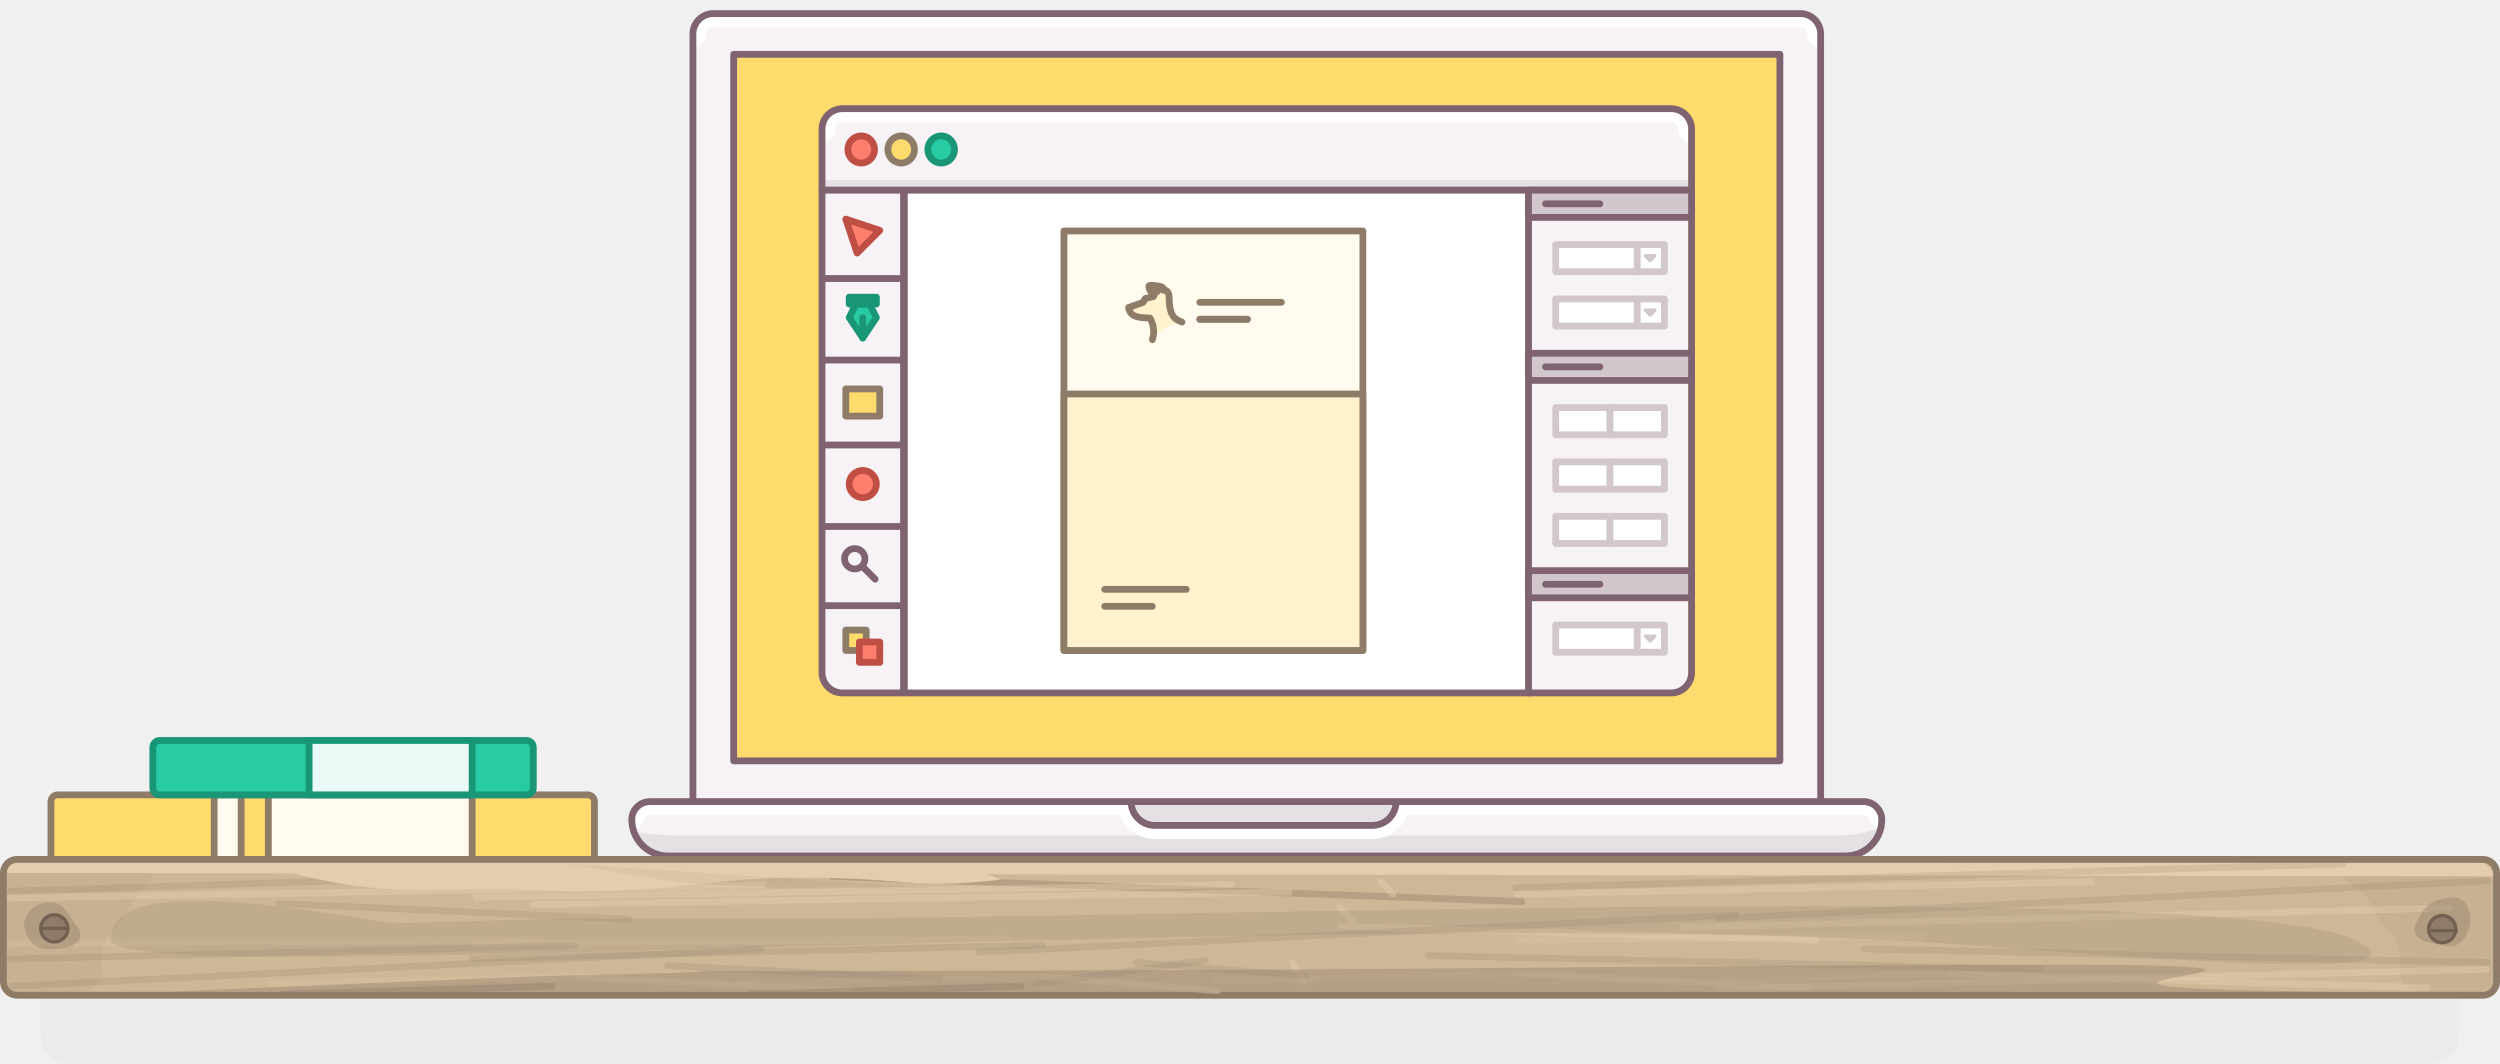
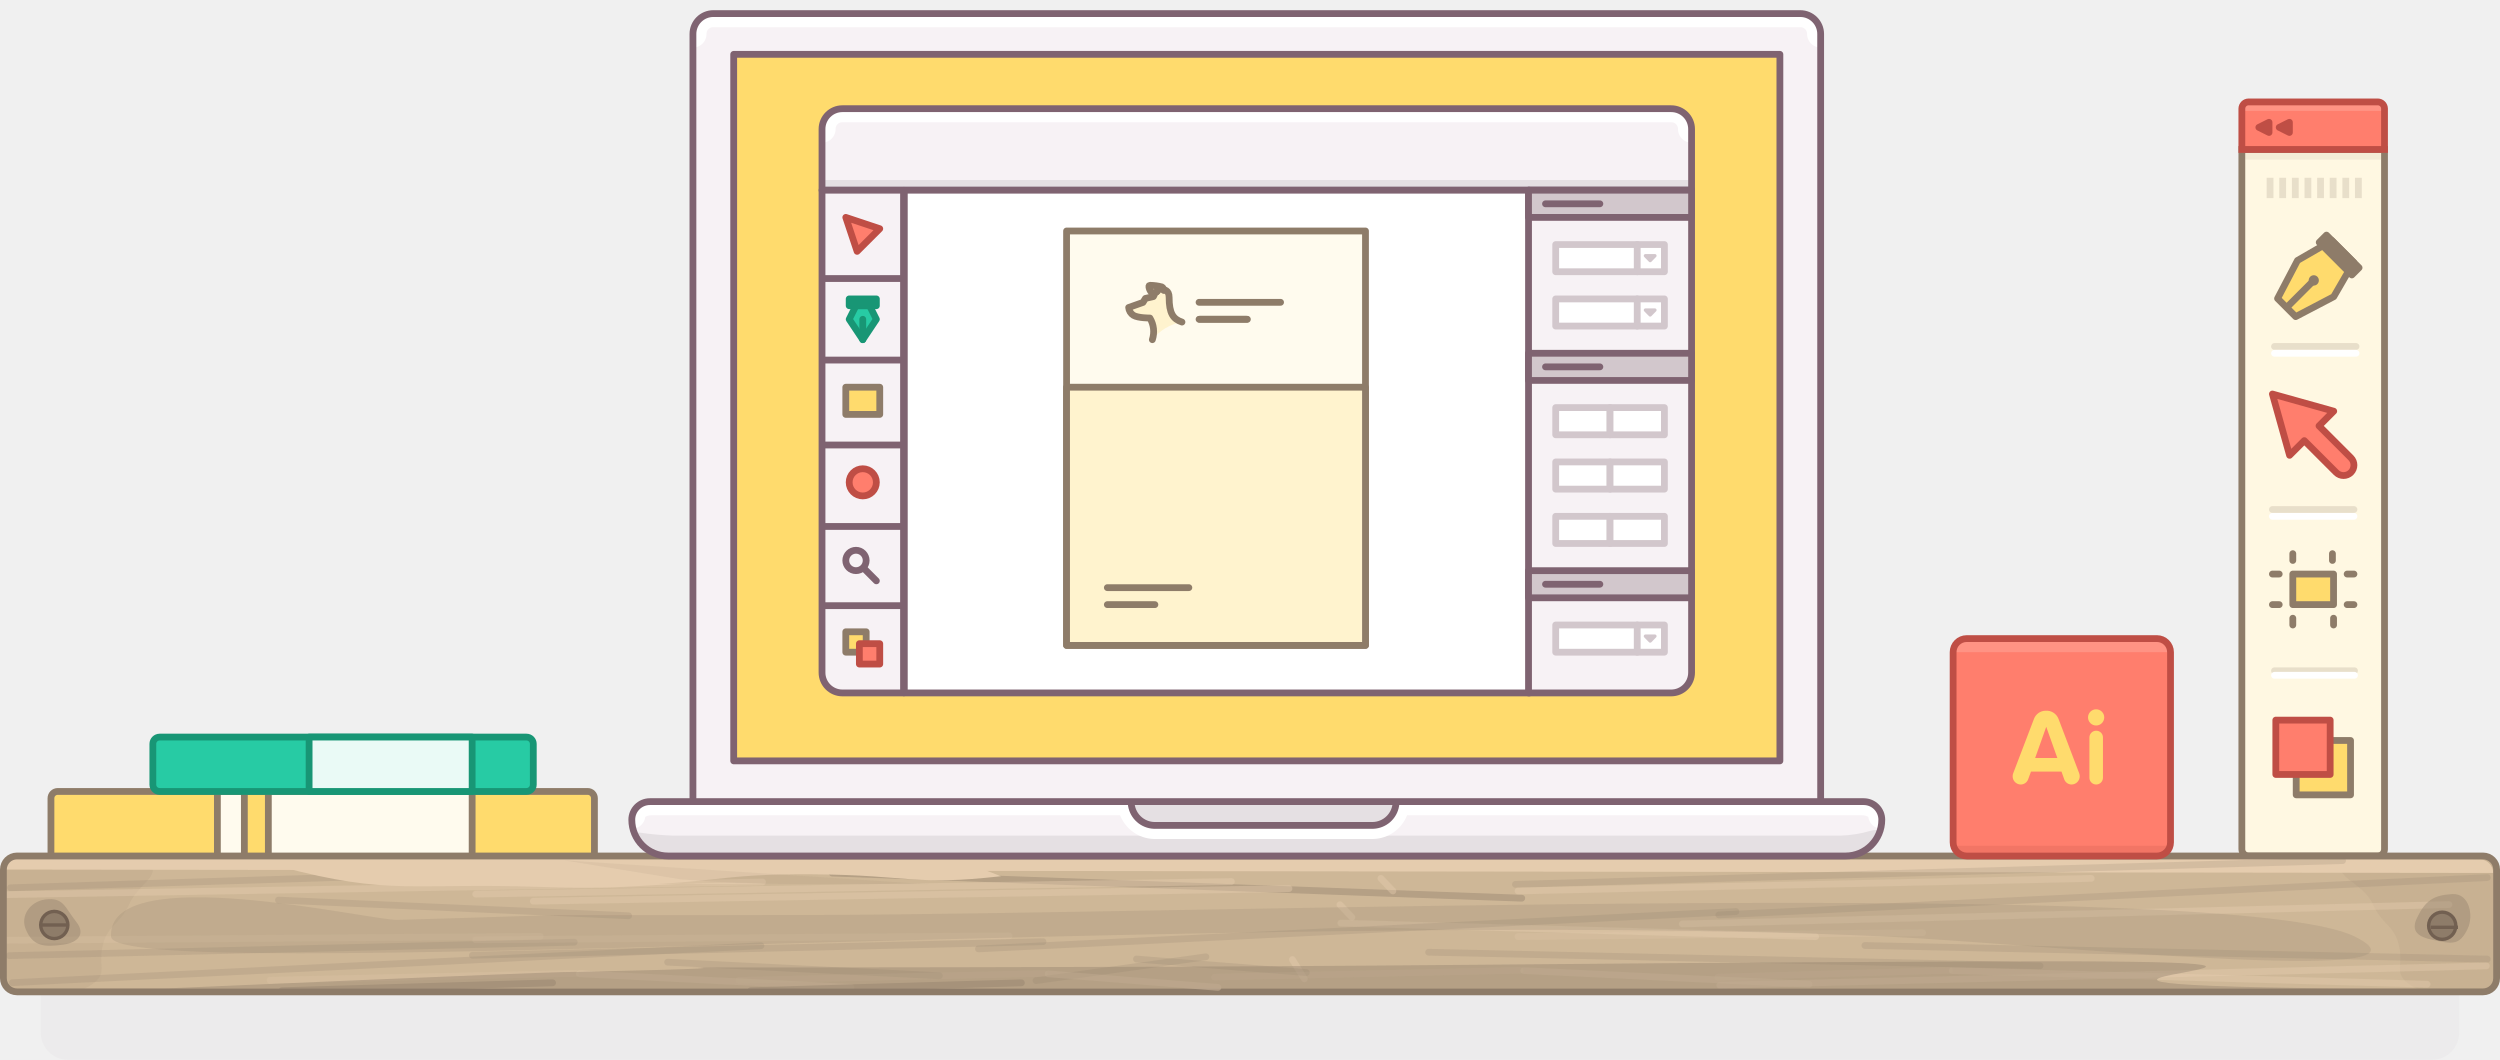
- <svg xmlns="http://www.w3.org/2000/svg" width="736" height="313" viewBox="0 0 736 313">
+ <svg xmlns="http://www.w3.org/2000/svg" width="736" height="312" viewBox="0 0 736 312">
  <defs>
    <style>
-       .a, .f, .y {
+       .a, .c, .i {
+         fill: #ff7e6d;
+       }
+ 
+       .a, .bb, .c, .l, .m {
+         stroke: #bf4e45;
+       }
+ 
+       .a, .ad, .ae, .e, .g, .l {
+         stroke-miterlimit: 10;
+       }
+ 
+       .a, .aj, .ak, .an, .ao, .ap, .aq, .at, .b, .bb, .c, .e, .g, .l, .m, .n, .o, .p, .q, .s, .t, .u, .v, .x, .y, .z {
+         stroke-width: 2px;
+       }
+ 
+       .ag, .av, .b {
        fill: #f7f2f5;
      }

-       .a, .aa, .i, .j, .o, .r {
+       .aj, .ak, .an, .ap, .ax, .b {
        stroke: #7f6371;
      }

-       .a, .aa, .ab, .ad, .ae, .af, .ah, .b, .c, .d, .e, .h, .i, .j, .l, .m, .o, .q, .r, .s, .t, .v, .w, .y, .z {
+       .ai, .aj, .ak, .am, .an, .ao, .ap, .aq, .ar, .at, .av, .aw, .ax, .ay, .b, .bb, .c, .m, .n, .o, .p, .q, .s, .t, .u, .v, .x, .y, .z {
        stroke-linecap: round;
        stroke-linejoin: round;
      }

-       .a, .ad, .ae, .af, .ah, .b, .c, .d, .e, .i, .j, .m, .n, .o, .q, .r, .s, .v, .w {
-         stroke-width: 2px;
-       }
- 
-       .b, .j, .n {
+       .d {
+         fill: #ecebec;
+       }
+ 
+       .e {
+         fill: #fff8e2;
+       }
+ 
+       .at, .e, .g, .n, .p, .q, .s, .t, .x {
+         stroke: #8e7c69;
+       }
+ 
+       .af, .ba, .f, .n, .z {
+         opacity: 0.2;
+       }
+ 
+       .ae, .ai, .aj, .am, .ao, .aw, .ax, .ay, .bb, .g, .l, .n, .o, .q, .x, .y, .z {
+         fill: none;
+       }
+ 
+       .ab, .ad, .af, .h, .r, .s {
+         fill: #8e7c69;
+       }
+ 
+       .h {
+         opacity: 0.1;
+       }
+ 
+       .j {
+         clip-path: url(#a);
+       }
+ 
+       .k {
+         fill: #ffb2a7;
+       }
+ 
+       .ab, .ac, .k, .x, .y {
+         opacity: 0.4;
+       }
+ 
+       .ba, .m {
+         fill: #bf4e45;
+       }
+ 
+       .ai, .aw, .o {
+         stroke: #fff;
+       }
+ 
+       .ak, .bc, .p {
        fill: #ffdb6d;
      }

-       .ad, .ae, .b, .c, .n, .v, .w {
-         stroke: #8e7c69;
-       }
- 
-       .c {
+       .t {
        fill: #fffbee;
      }

-       .d {
+       .u {
        fill: #27cba4;
      }

-       .d, .e, .q {
+       .ao, .u, .v {
        stroke: #189675;
      }

-       .e {
+       .v {
        fill: #eafaf6;
      }

-       .g {
-         clip-path: url(#a);
-       }
- 
-       .aa, .ab, .ad, .ae, .af, .ah, .an, .h, .i, .l, .q, .v, .z {
-         fill: none;
-       }
- 
-       .h, .z {
-         stroke: #fff;
-       }
- 
-       .h {
+       .w {
+         fill: #ceb797;
+       }
+ 
+       .y, .z {
+         stroke: #e5ccae;
+       }
+ 
+       .aa {
+         fill: #e5ccae;
+       }
+ 
+       .ad, .ae {
+         stroke: #726051;
+       }
+ 
+       .ah {
+         clip-path: url(#b);
+       }
+ 
+       .ai {
        stroke-width: 8px;
      }

-       .k {
-         clip-path: url(#b);
-       }
- 
-       .ab, .l, .y {
+       .al {
+         clip-path: url(#c);
+       }
+ 
+       .am, .av, .ay {
        stroke: #e5e0e3;
      }

-       .l {
+       .am {
        stroke-width: 6px;
      }

-       .m {
-         fill: #ff7e6d;
-         stroke: #bf4e45;
-       }
- 
-       .am, .an, .n {
-         stroke-miterlimit: 10;
-       }
- 
-       .o, .s {
+       .an, .aq {
        fill: #fff;
      }

-       .p {
-         fill: #ecebec;
-       }
- 
-       .r, .t {
+       .ap, .ar {
        fill: #d2c7cc;
      }

-       .s, .t {
+       .aq, .ar {
        stroke: #d2c7cc;
      }

-       .u, .w {
+       .as, .at {
        fill: #fff3ce;
      }

-       .x {
-         clip-path: url(#c);
-       }
- 
-       .ab, .y {
+       .au {
+         clip-path: url(#d);
+       }
+ 
+       .av, .ay {
        stroke-width: 12px;
      }

-       .z {
+       .aw {
        stroke-width: 22px;
      }

-       .aa {
+       .ax {
        stroke-width: 16px;
      }

-       .ac {
-         fill: #ceb797;
-       }
- 
-       .ad, .ah, .ao {
-         opacity: 0.2;
-       }
- 
-       .ae, .af, .aj, .ak {
-         opacity: 0.4;
-       }
- 
-       .af, .ah {
-         stroke: #e5ccae;
-       }
- 
-       .ag, .aj, .al, .am, .ao {
-         fill: #8e7c69;
-       }
- 
-       .ag {
-         opacity: 0.1;
-       }
- 
-       .ai {
-         fill: #e5ccae;
-       }
- 
-       .am, .an {
-         stroke: #726051;
+       .az {
+         clip-path: url(#e);
      }
    </style>
    <clipPath id="a">
-       <rect class="a" x="204" y="4" width="332" height="240" rx="6" ry="6" />
+       <path class="a" d="M662,30h38a2,2,0,0,1,2,2V44a0,0,0,0,1,0,0H660a0,0,0,0,1,0,0V32A2,2,0,0,1,662,30Z" />
    </clipPath>
    <clipPath id="b">
-       <path class="a" d="M248,32H492a6,6,0,0,1,6,6V56a0,0,0,0,1,0,0H242a0,0,0,0,1,0,0V38A6,6,0,0,1,248,32Z" />
+       <rect class="b" x="204" y="4" width="332" height="240" rx="6" ry="6" />
    </clipPath>
    <clipPath id="c">
-       <path class="a" d="M191.333,236H548.667A5.333,5.333,0,0,1,554,241.333v0A10.667,10.667,0,0,1,543.333,252H196.667A10.667,10.667,0,0,1,186,241.333v0A5.333,5.333,0,0,1,191.333,236Z" />
+       <path class="b" d="M248,32H492a6,6,0,0,1,6,6V56a0,0,0,0,1,0,0H242a0,0,0,0,1,0,0V38A6,6,0,0,1,248,32Z" />
+     </clipPath>
+     <clipPath id="d">
+       <path class="b" d="M191.333,236H548.667A5.333,5.333,0,0,1,554,241.333v0A10.667,10.667,0,0,1,543.333,252H196.667A10.667,10.667,0,0,1,186,241.333v0A5.333,5.333,0,0,1,191.333,236Z" />
+     </clipPath>
+     <clipPath id="e">
+       <rect class="c" x="575" y="188" width="64" height="64" rx="4" ry="4" />
    </clipPath>
  </defs>
  <g>
+     <path class="d" d="M12,264H724a0,0,0,0,1,0,0v40a8,8,0,0,1-8,8H20a8,8,0,0,1-8-8V264A0,0,0,0,1,12,264Z" />
    <g>
-       <g>
-         <rect class="b" x="15" y="234" width="160" height="20" rx="2" ry="2" />
-         <rect class="c" x="79" y="234" width="60" height="20" />
-         <rect class="c" x="63.058" y="234" width="7.942" height="20" />
-       </g>
-       <g>
-         <rect class="d" x="45" y="218" width="112" height="16" rx="2" ry="2" />
-         <rect class="e" x="91" y="218" width="48" height="16" />
+       <path class="e" d="M660,44h42a0,0,0,0,1,0,0V250a2,2,0,0,1-2,2H662a2,2,0,0,1-2-2V44A0,0,0,0,1,660,44Z" />
+       <g class="f">
+         <line class="g" x1="668.308" y1="52.333" x2="668.308" y2="58.333" />
+         <line class="g" x1="672.022" y1="52.333" x2="672.022" y2="58.333" />
+         <line class="g" x1="675.736" y1="52.333" x2="675.736" y2="58.333" />
+         <line class="g" x1="679.451" y1="52.333" x2="679.451" y2="58.333" />
+         <line class="g" x1="683.165" y1="52.333" x2="683.165" y2="58.333" />
+         <line class="g" x1="686.879" y1="52.333" x2="686.879" y2="58.333" />
+         <line class="g" x1="690.593" y1="52.333" x2="690.593" y2="58.333" />
+         <line class="g" x1="694.308" y1="52.333" x2="694.308" y2="58.333" />
+       </g>
+       <rect class="h" x="661" y="45" width="40" height="2" />
+       <g>
+         <g>
+           <path class="i" d="M662,30h38a2,2,0,0,1,2,2V44a0,0,0,0,1,0,0H660a0,0,0,0,1,0,0V32A2,2,0,0,1,662,30Z" />
+           <g class="j">
+             <path class="k" d="M662.454,30h37.192a2,2,0,0,1,2,2v.667a0,0,0,0,1,0,0H660.454a0,0,0,0,1,0,0V32A2,2,0,0,1,662.454,30Z" />
+           </g>
+           <path class="l" d="M662,30h38a2,2,0,0,1,2,2V44a0,0,0,0,1,0,0H660a0,0,0,0,1,0,0V32A2,2,0,0,1,662,30Z" />
+         </g>
+         <polygon class="m" points="665 37.5 668 36 668 39 665 37.5" />
+         <polygon class="m" points="671 37.5 674 36 674 39 671 37.5" />
+       </g>
+       <g>
+         <line class="n" x1="669.615" y1="102" x2="693.615" y2="102" />
+         <line class="o" x1="669.615" y1="104" x2="693.615" y2="104" />
+       </g>
+       <g>
+         <line class="n" x1="669" y1="150" x2="693" y2="150" />
+         <line class="o" x1="669" y1="152" x2="693" y2="152" />
+       </g>
+       <g>
+         <line class="n" x1="669.615" y1="197.474" x2="693.154" y2="197.474" />
+         <line class="o" x1="669.615" y1="198.807" x2="693.154" y2="198.807" />
+       </g>
+       <g>
+         <path class="p" d="M676,218v16h16V218Z" />
+         <rect class="c" x="670" y="212" width="16" height="16" />
+       </g>
+       <path class="c" d="M692.103,134.771l-9.386-9.386,4.332-4.332L669,116l5.054,18.049,4.332-4.332,9.386,9.386a3.063,3.063,0,0,0,4.332,0h0A3.063,3.063,0,0,0,692.103,134.771Z" />
+       <g>
+         <path class="p" d="M675,169v9h12v-9Z" />
+         <line class="q" x1="671" y1="169" x2="669" y2="169" />
+         <line class="q" x1="693" y1="169" x2="691" y2="169" />
+         <line class="q" x1="671" y1="178" x2="669" y2="178" />
+         <line class="q" x1="693" y1="178" x2="691" y2="178" />
+         <line class="q" x1="675" y1="182" x2="675" y2="184" />
+         <line class="q" x1="675" y1="163" x2="675" y2="165" />
+         <line class="q" x1="687" y1="182" x2="687" y2="184" />
+         <line class="q" x1="686.667" y1="163" x2="686.667" y2="165" />
+       </g>
+       <g>
+         <polygon class="p" points="670.512 87.882 675.845 93.215 687.045 87.348 692.912 77.215 686.512 70.815 676.379 76.682 670.512 87.882" />
+         <path class="r" d="M680.122,81.471a1.474,1.474,0,0,1,2.113,0,1.544,1.544,0,0,1,0,2.154,1.474,1.474,0,0,1-2.113,0A1.544,1.544,0,0,1,680.122,81.471Z" />
+         <line class="g" x1="672.645" y1="91.082" x2="681.179" y2="82.548" />
+         <rect class="s" x="681.857" y="73.573" width="13.576" height="3.017" transform="translate(254.7902 -464.9548) rotate(45)" />
      </g>
    </g>
    <g>
      <g>
+         <rect class="p" x="15" y="233" width="160" height="20" rx="2" ry="2" />
+         <rect class="t" x="79" y="233" width="60" height="20" />
+         <rect class="t" x="64" y="233" width="7.942" height="20" />
+       </g>
+       <g>
+         <rect class="u" x="45" y="217" width="112" height="16" rx="2" ry="2" />
+         <rect class="v" x="91" y="217" width="48" height="16" />
+       </g>
+     </g>
+     <g>
+       <rect class="w" x="1" y="252" width="734" height="40" rx="4" ry="4" />
+       <line class="n" x1="3.097" y1="261.363" x2="222.019" y2="254.429" />
+       <line class="n" x1="2.726" y1="281.341" x2="169.049" y2="277.381" />
+       <line class="n" x1="3.644" y1="289.299" x2="224.019" y2="278.429" />
+       <line class="n" x1="506.019" y1="269.354" x2="732.253" y2="258.354" />
+       <line class="x" x1="245.002" y1="257.026" x2="448.002" y2="264.426" />
+       <line class="y" x1="170.543" y1="286.683" x2="250.543" y2="290.683" />
+       <line class="n" x1="549.019" y1="278.354" x2="732.253" y2="282.354" />
+       <line class="n" x1="196.548" y1="283.263" x2="276.548" y2="287.263" />
+       <line class="n" x1="305.019" y1="288.683" x2="355.019" y2="281.683" />
+       <line class="n" x1="81.989" y1="264.989" x2="185.065" y2="269.604" />
+       <path class="h" d="M712.892,291.791c-9.297-4.404-5.214-6.203-6.533-12.845-1.349-6.794-4.954-6.3-7.902-12.933-2.948-6.631-13.774-8.136-7.569-14.013h40.176A3.968,3.968,0,0,1,735,256v31.868a3.964,3.964,0,0,1-3.86,3.999C724.998,291.977,713.614,292.133,712.892,291.791Z" />
+       <path class="h" d="M23.47,291.791c9.449-4.404,5.299-6.203,6.639-12.845,1.371-6.794,5.035-6.3,8.031-12.933,2.996-6.631,10.765-8.136,4.459-14.013H5a4,4,0,0,0-4,4v31.868A3.994,3.994,0,0,0,4.923,291.867C11.165,291.977,22.735,292.133,23.47,291.791Z" />
+       <line class="z" x1="79.509" y1="288.596" x2="169.509" y2="286.596" />
+       <line class="y" x1="2.022" y1="263.375" x2="224.492" y2="259.667" />
+       <line class="y" x1="157.008" y1="265.309" x2="379.477" y2="261.602" />
+       <line class="y" x1="398" y1="270.053" x2="394.469" y2="266.345" />
+       <line class="y" x1="384.007" y1="288.188" x2="380.476" y2="282.48" />
+       <path class="y" d="M576.425,254.244" />
+       <path class="y" d="M390.987,259.002" />
+       <line class="y" x1="506.284" y1="290.062" x2="731.987" y2="284.354" />
+       <line class="y" x1="495.265" y1="272.007" x2="720.968" y2="266.299" />
+       <line class="z" x1="1.979" y1="276.81" x2="159.055" y2="275.668" />
+       <path class="aa" d="M1,256H1a3.996,3.996,0,0,1,4-3.996L730.005,253A3.997,3.997,0,0,1,734,257Z" />
+       <path class="aa" d="M79.352,254.227c.921.285,2.069.611,3.463.981,32.18,8.544,38.212,4.631,76.041,5.889,29.921.995,30.46-1.411,60.467-1.161s-69.993.232-39.986.482c30.002.25,30.165-3.274,60.167-3.024,28.964.241,29.21,3.461,55.182.568l-9.413-3.597Z" />
+       <path class="q" d="M5,252H730.997A4.003,4.003,0,0,1,735,256.003V288a4,4,0,0,1-4,4H5.003A4.003,4.003,0,0,1,1,287.997V256A4,4,0,0,1,5,252Z" />
+       <line class="x" x1="82.998" y1="291.675" x2="162.664" y2="289.342" />
+       <line class="n" x1="139.07" y1="281.236" x2="307.07" y2="277.236" />
+       <line class="y" x1="308.565" y1="286.683" x2="358.565" y2="290.683" />
+       <line class="n" x1="334.569" y1="282.334" x2="384.569" y2="286.334" />
+       <line class="z" x1="217.53" y1="288.596" x2="307.53" y2="286.596" />
+       <line class="y" x1="140.043" y1="263.229" x2="362.513" y2="259.522" />
+       <line class="z" x1="140" y1="276.665" x2="297.076" y2="275.523" />
+       <line class="x" x1="221.019" y1="291.675" x2="300.685" y2="289.342" />
+       <line class="y" x1="448.584" y1="285.754" x2="532.584" y2="289.754" />
+       <line class="z" x1="357.549" y1="287.667" x2="447.549" y2="285.667" />
+       <line class="y" x1="410.062" y1="262.301" x2="406.532" y2="258.593" />
+       <line class="n" x1="446.146" y1="260.354" x2="689.654" y2="253.354" />
+       <line class="y" x1="574.746" y1="285.754" x2="714.526" y2="289.754" />
+       <line class="y" x1="394.746" y1="271.754" x2="534.526" y2="275.754" />
+       <path class="n" d="M734.253,286.334" />
+       <path class="n" d="M594.473,282.334" />
+       <line class="z" x1="505.688" y1="287.667" x2="573.961" y2="285.667" />
+       <line class="y" x1="446.907" y1="262.301" x2="615.67" y2="258.593" />
+       <line class="z" x1="446.874" y1="275.736" x2="566.031" y2="274.594" />
+       <path class="h" d="M166.023,253.283l34.183,5.568c24.993,2.064,35.206,1.157,72.902,1.45" />
+       <path class="ab" d="M165.704,286.185c102.722-2.025-38.461-1.136,116.476-1.423,158.484-.294,146.971-1.079,301.68-1.721,154.687-.642-31.957,6.608,105.14,7.96H48.684S154.734,286.401,165.704,286.185Z" />
+       <g class="ac">
+         <path class="r" d="M18.615,278.106c-5.534.754-8.938.605-11.052-4.565-1.637-4.004,1.39-8.131,5.677-8.715,5.534-.754,5.778,2.25,9.251,6.624C25.298,274.988,22.901,277.522,18.615,278.106Z" />
+       </g>
+       <circle class="ad" cx="15.987" cy="272.317" r="4" />
+       <line class="ae" x1="11.987" y1="272.317" x2="19.987" y2="272.317" />
+       <g class="ac">
+         <path class="r" d="M726.45,273.489c-2.468,5.078-4.72,4.341-10.254,3.221-4.286-.867-6.544-2.551-4.632-6.484,2.468-5.078,4.802-6.704,10.44-7.008C726.954,262.951,728.361,269.556,726.45,273.489Z" />
+       </g>
+       <circle class="ad" cx="718.987" cy="272.538" r="4" />
+       <line class="ae" x1="715.619" y1="273" x2="723.619" y2="273" />
+       <line class="n" x1="288.059" y1="279.354" x2="511.059" y2="268.354" />
+       <line class="n" x1="420.588" y1="280.334" x2="600.588" y2="284.334" />
+       <path class="af" d="M116.966,270.808c73.985-2.064,12.085-1.157,123.677-1.45,114.147-.299,417.355-11.059,452.6,6.358,30.606,15.125-94.834,1.977-138.077,0-188.037-8.597-521.825,14.583-522.483,0C31.65,252.84,109.064,271.028,116.966,270.808Z" />
+     </g>
+     <g>
+       <g>
        <g>
-           <rect class="f" x="204" y="4" width="332" height="240" rx="6" ry="6" />
-           <g class="g">
-             <path class="h" d="M204,10a5.954,5.954,0,0,1,5.906-6h320.188A5.954,5.954,0,0,1,536,10" />
+           <rect class="ag" x="204" y="4" width="332" height="240" rx="6" ry="6" />
+           <g class="ah">
+             <path class="ai" d="M204,10a5.954,5.954,0,0,1,5.906-6h320.188A5.954,5.954,0,0,1,536,10" />
          </g>
-           <rect class="i" x="204" y="4" width="332" height="240" rx="6" ry="6" />
+           <rect class="aj" x="204" y="4" width="332" height="240" rx="6" ry="6" />
        </g>
        <g>
-           <rect class="j" x="216" y="16" width="308" height="208" />
+           <rect class="ak" x="216" y="16" width="308" height="208" />
          <g>
            <g>
-               <path class="f" d="M248,32H492a6,6,0,0,1,6,6V56a0,0,0,0,1,0,0H242a0,0,0,0,1,0,0V38A6,6,0,0,1,248,32Z" />
-               <g class="k">
-                 <path class="h" d="M242,38a5.94,5.94,0,0,1,5.878-6h244.245A5.94,5.94,0,0,1,498,38" />
-                 <line class="l" x1="498" y1="56" x2="242" y2="56" />
-               </g>
-               <path class="i" d="M248,32H492a6,6,0,0,1,6,6V56a0,0,0,0,1,0,0H242a0,0,0,0,1,0,0V38A6,6,0,0,1,248,32Z" />
-             </g>
-             <ellipse class="m" cx="253.538" cy="44" rx="3.923" ry="4" />
-             <ellipse class="n" cx="265.308" cy="44" rx="3.923" ry="4" />
-             <ellipse class="d" cx="277.077" cy="44" rx="3.923" ry="4" />
-             <rect class="o" x="266.231" y="56" width="184" height="148" />
-             <path class="a" d="M242,56h24a0,0,0,0,1,0,0V204a0,0,0,0,1,0,0H248a6,6,0,0,1-6-6V56A0,0,0,0,1,242,56Z" />
-             <path class="a" d="M450,56h48a0,0,0,0,1,0,0V198a6,6,0,0,1-6,6H450a0,0,0,0,1,0,0V56A0,0,0,0,1,450,56Z" />
+               <path class="ag" d="M248,32H492a6,6,0,0,1,6,6V56a0,0,0,0,1,0,0H242a0,0,0,0,1,0,0V38A6,6,0,0,1,248,32Z" />
+               <g class="al">
+                 <path class="ai" d="M242,38a5.94,5.94,0,0,1,5.878-6h244.245A5.94,5.94,0,0,1,498,38" />
+                 <line class="am" x1="498" y1="56" x2="242" y2="56" />
+               </g>
+               <path class="aj" d="M248,32H492a6,6,0,0,1,6,6V56a0,0,0,0,1,0,0H242a0,0,0,0,1,0,0V38A6,6,0,0,1,248,32Z" />
+             </g>
+             <rect class="an" x="266.231" y="56" width="184" height="148" />
+             <path class="b" d="M242,56h24a0,0,0,0,1,0,0V204a0,0,0,0,1,0,0H248a6,6,0,0,1-6-6V56A0,0,0,0,1,242,56Z" />
+             <path class="b" d="M450,56h48a0,0,0,0,1,0,0V198a6,6,0,0,1-6,6H450a0,0,0,0,1,0,0V56A0,0,0,0,1,450,56Z" />
            <g>
              <g>
-                 <rect class="b" x="249" y="185.5" width="6" height="6" />
-                 <rect class="m" x="253" y="189" width="6" height="6" />
+                 <rect class="p" x="249" y="186" width="6" height="6" />
+                 <rect class="c" x="253" y="189.5" width="6" height="6" />
              </g>
              <g>
-                 <line class="i" x1="257.635" y1="170.5" x2="251.635" y2="164.5" />
-                 <circle class="a" cx="251.635" cy="164.5" r="3" />
-               </g>
-               <polygon class="m" points="259 67.833 249 64.5 252.333 74.5 255.667 71.167 259 67.833" />
-               <rect class="b" x="249" y="114.5" width="10" height="8" />
-               <path class="p" d="M12,265H724a0,0,0,0,1,0,0v40a8,8,0,0,1-8,8H20a8,8,0,0,1-8-8V265A0,0,0,0,1,12,265Z" />
-               <circle class="m" cx="254" cy="142.5" r="4" />
-               <line class="i" x1="242.75" y1="82" x2="265.308" y2="82" />
-               <line class="i" x1="242.75" y1="106" x2="265.308" y2="106" />
-               <line class="i" x1="242.75" y1="131" x2="265.308" y2="131" />
-               <line class="i" x1="242.75" y1="155" x2="265.308" y2="155" />
-               <line class="i" x1="242.75" y1="178.308" x2="265.308" y2="178.308" />
+                 <line class="aj" x1="258" y1="171" x2="252" y2="165" />
+                 <circle class="b" cx="252" cy="165" r="3" />
+               </g>
+               <polygon class="c" points="259 67.333 249 64 252.333 74 255.667 70.667 259 67.333" />
+               <rect class="p" x="249" y="114" width="10" height="8" />
+               <circle class="c" cx="254" cy="142" r="4" />
+               <line class="aj" x1="242.75" y1="82" x2="265.308" y2="82" />
+               <line class="aj" x1="242.75" y1="106" x2="265.308" y2="106" />
+               <line class="aj" x1="242.75" y1="131" x2="265.308" y2="131" />
+               <line class="aj" x1="242.75" y1="155" x2="265.308" y2="155" />
+               <line class="aj" x1="242.75" y1="178.308" x2="265.308" y2="178.308" />
              <g>
                <g>
-                   <polygon class="d" points="252 89.5 256 89.5 258 93.5 254 99.5 250 93.5 252 89.5" />
-                   <rect class="d" x="250" y="87.5" width="8" height="2" />
+                   <polygon class="u" points="252 90 256 90 258 94 254 100 250 94 252 90" />
+                   <rect class="u" x="250" y="88" width="8" height="2" />
                </g>
-                 <line class="q" x1="254" y1="99.5" x2="254" y2="93.5" />
-               </g>
-             </g>
-             <g>
-               <rect class="r" x="450" y="56" width="48" height="8" />
-               <line class="i" x1="455" y1="60" x2="471" y2="60" />
-             </g>
-             <g>
-               <rect class="r" x="450" y="104" width="48" height="8" />
-               <line class="i" x1="455" y1="108" x2="471" y2="108" />
-             </g>
-             <g>
-               <rect class="r" x="450" y="168" width="48" height="8" />
-               <line class="i" x1="455" y1="172" x2="471" y2="172" />
-             </g>
-             <rect class="s" x="458" y="120" width="16" height="8" />
-             <rect class="s" x="474" y="120" width="16" height="8" />
-             <rect class="s" x="458" y="136" width="16" height="8" />
-             <rect class="s" x="474" y="136" width="16" height="8" />
-             <rect class="s" x="458" y="152" width="16" height="8" />
-             <rect class="s" x="474" y="152" width="16" height="8" />
-             <g>
-               <rect class="s" x="458" y="72" width="32" height="8" />
-               <line class="s" x1="482" y1="72" x2="482" y2="80" />
-               <polygon class="t" points="487.195 75.293 485.808 76.707 484.421 75.293 487.195 75.293" />
-             </g>
-             <g>
-               <rect class="s" x="458" y="88" width="32" height="8" />
-               <line class="s" x1="482" y1="88" x2="482" y2="96" />
-               <polygon class="t" points="487.195 91.293 485.808 92.707 484.421 91.293 487.195 91.293" />
-             </g>
-             <g>
-               <rect class="s" x="458" y="184" width="32" height="8" />
-               <line class="s" x1="482" y1="184" x2="482" y2="192" />
-               <polygon class="t" points="487.195 187.293 485.808 188.707 484.421 187.293 487.195 187.293" />
-             </g>
-             <g>
-               <rect class="c" x="313.231" y="68" width="88" height="123.5" />
+                 <line class="ao" x1="254" y1="100" x2="254" y2="94" />
+               </g>
+             </g>
+             <g>
+               <rect class="ap" x="450" y="56" width="48" height="8" />
+               <line class="aj" x1="455" y1="60" x2="471" y2="60" />
+             </g>
+             <g>
+               <rect class="ap" x="450" y="104" width="48" height="8" />
+               <line class="aj" x1="455" y1="108" x2="471" y2="108" />
+             </g>
+             <g>
+               <rect class="ap" x="450" y="168" width="48" height="8" />
+               <line class="aj" x1="455" y1="172" x2="471" y2="172" />
+             </g>
+             <rect class="aq" x="458" y="120" width="16" height="8" />
+             <rect class="aq" x="474" y="120" width="16" height="8" />
+             <rect class="aq" x="458" y="136" width="16" height="8" />
+             <rect class="aq" x="474" y="136" width="16" height="8" />
+             <rect class="aq" x="458" y="152" width="16" height="8" />
+             <rect class="aq" x="474" y="152" width="16" height="8" />
+             <g>
+               <rect class="aq" x="458" y="72" width="32" height="8" />
+               <line class="aq" x1="482" y1="72" x2="482" y2="80" />
+               <polygon class="ar" points="487.195 75.293 485.808 76.707 484.421 75.293 487.195 75.293" />
+             </g>
+             <g>
+               <rect class="aq" x="458" y="88" width="32" height="8" />
+               <line class="aq" x1="482" y1="88" x2="482" y2="96" />
+               <polygon class="ar" points="487.195 91.293 485.808 92.707 484.421 91.293 487.195 91.293" />
+             </g>
+             <g>
+               <rect class="aq" x="458" y="184" width="32" height="8" />
+               <line class="aq" x1="482" y1="184" x2="482" y2="192" />
+               <polygon class="ar" points="487.195 187.293 485.808 188.707 484.421 187.293 487.195 187.293" />
+             </g>
+             <g>
+               <rect class="t" x="314" y="68" width="88" height="122" />
              <g>
-                 <path class="u" d="M347.969,94.815c-2.591-.877-3.778-2.543-3.778-7.259,0-2.279-1.598-2.222-1.598-2.222l-.004.001a1.115,1.115,0,0,0-.531-.862A14.267,14.267,0,0,0,338.578,84c-.412,0-.4.351-.221.946.095.313.406,1.276,1.184,1.276.594.419,0,1.098,0,1.098l-2.325.531-.726,1.185-4.214,1.49a3.034,3.034,0,0,0,1.407,2.302c1.355.825,4.84.801,4.84.801a7.667,7.667,0,0,1,.727,6.37A14.199,14.199,0,0,1,347.969,94.815Z" />
+                 <path class="as" d="M347.969,94.815c-2.591-.877-3.778-2.543-3.778-7.259,0-2.279-1.598-2.222-1.598-2.222l-.004.001a1.115,1.115,0,0,0-.531-.862A14.267,14.267,0,0,0,338.578,84c-.412,0-.4.351-.221.946.095.313.406,1.276,1.184,1.276.594.419,0,1.098,0,1.098l-2.325.531-.726,1.185-4.214,1.49a3.034,3.034,0,0,0,1.407,2.302c1.355.825,4.84.801,4.84.801a7.667,7.667,0,0,1,.727,6.37A14.199,14.199,0,0,1,347.969,94.815Z" />
                <g>
-                   <path class="c" d="M347.969,94.815c-2.591-.877-3.778-2.543-3.778-7.259,0-2.279-1.598-2.222-1.598-2.222" />
-                   <path class="v" d="M340.432,85.987a1.774,1.774,0,0,0,.522-.487" />
-                   <path class="v" d="M342.625,85.5c-.084-.498-.245-.893-.568-1.027A14.266,14.266,0,0,0,338.578,84c-.412,0-.4.351-.221.946.095.313.406,1.276,1.184,1.276a1.701,1.701,0,0,0,.891-.236" />
-                   <path class="v" d="M339.251,100a7.668,7.668,0,0,0-.727-6.37s-3.485.024-4.84-.801a3.035,3.035,0,0,1-1.408-2.302L336.49,89.037l.727-1.185,2.325-.531s.594-.68 0-1.098" />
+                   <path class="t" d="M347.969,94.815c-2.591-.877-3.778-2.543-3.778-7.259,0-2.279-1.598-2.222-1.598-2.222" />
+                   <path class="q" d="M340.432,85.987a1.774,1.774,0,0,0,.522-.487" />
+                   <path class="q" d="M342.625,85.5c-.084-.498-.245-.893-.568-1.027A14.266,14.266,0,0,0,338.578,84c-.412,0-.4.351-.221.946.095.313.406,1.276,1.184,1.276a1.701,1.701,0,0,0,.891-.236" />
+                   <path class="q" d="M339.251,100a7.668,7.668,0,0,0-.727-6.37s-3.485.024-4.84-.801a3.035,3.035,0,0,1-1.408-2.302L336.49,89.037l.727-1.185,2.325-.531s.594-.68 0-1.098" />
                </g>
              </g>
-               <line class="v" x1="353.231" y1="89" x2="377.231" y2="89" />
-               <line class="v" x1="353.231" y1="94" x2="367.231" y2="94" />
-               <rect class="w" x="313.231" y="116" width="88" height="75.5" />
+               <line class="q" x1="353" y1="89" x2="377" y2="89" />
+               <line class="q" x1="353.231" y1="94" x2="367.231" y2="94" />
+               <rect class="at" x="314" y="114" width="88" height="76" />
              <g>
-                 <line class="v" x1="325.231" y1="173.5" x2="349.231" y2="173.5" />
-                 <line class="v" x1="325.231" y1="178.5" x2="339.231" y2="178.5" />
-               </g>
-               <line class="v" x1="353.231" y1="94" x2="367.231" y2="94" />
+                 <line class="q" x1="326" y1="173" x2="350" y2="173" />
+                 <line class="q" x1="326" y1="178" x2="340" y2="178" />
+               </g>
+               <line class="q" x1="353" y1="94" x2="367" y2="94" />
            </g>
          </g>
        </g>
      </g>
      <g>
-         <path class="f" d="M191.333,236H548.667A5.333,5.333,0,0,1,554,241.333v0A10.667,10.667,0,0,1,543.333,252H196.667A10.667,10.667,0,0,1,186,241.333v0A5.333,5.333,0,0,1,191.333,236Z" />
-         <g class="x">
-           <path class="y" d="M552.278,250.371A40.309,40.309,0,0,1,542.143,252H197.857A90.589,90.589,0,0,1,187.7,251.086" />
-           <path class="h" d="M186,240c0-2.209,2.667-4,5.956-4H548.044C551.333,236,554,237.791,554,240" />
-           <line class="z" x1="340" y1="236" x2="404" y2="236" />
-           <line class="aa" x1="340" y1="236" x2="404" y2="236" />
-           <line class="ab" x1="340" y1="236" x2="404" y2="236" />
+         <path class="ag" d="M191.333,236H548.667A5.333,5.333,0,0,1,554,241.333v0A10.667,10.667,0,0,1,543.333,252H196.667A10.667,10.667,0,0,1,186,241.333v0A5.333,5.333,0,0,1,191.333,236Z" />
+         <g class="au">
+           <path class="av" d="M552.278,250.371A40.309,40.309,0,0,1,542.143,252H197.857A90.589,90.589,0,0,1,187.7,251.086" />
+           <path class="ai" d="M186,240c0-2.209,2.667-4,5.956-4H548.044C551.333,236,554,237.791,554,240" />
+           <line class="aw" x1="340" y1="236" x2="404" y2="236" />
+           <line class="ax" x1="340" y1="236" x2="404" y2="236" />
+           <line class="ay" x1="340" y1="236" x2="404" y2="236" />
        </g>
-         <path class="i" d="M191.333,236H548.667A5.333,5.333,0,0,1,554,241.333v0A10.667,10.667,0,0,1,543.333,252H196.667A10.667,10.667,0,0,1,186,241.333v0A5.333,5.333,0,0,1,191.333,236Z" />
+         <path class="aj" d="M191.333,236H548.667A5.333,5.333,0,0,1,554,241.333v0A10.667,10.667,0,0,1,543.333,252H196.667A10.667,10.667,0,0,1,186,241.333v0A5.333,5.333,0,0,1,191.333,236Z" />
      </g>
    </g>
    <g>
-       <rect class="ac" x="1" y="253" width="734" height="40" rx="4" ry="4" />
-       <line class="ad" x1="3.097" y1="262.363" x2="222.019" y2="255.429" />
-       <line class="ad" x1="2.726" y1="282.341" x2="169.049" y2="278.381" />
-       <line class="ad" x1="3.644" y1="290.299" x2="224.019" y2="279.429" />
-       <line class="ad" x1="506.019" y1="270.354" x2="732.253" y2="259.354" />
-       <line class="ae" x1="245.002" y1="258.026" x2="448.002" y2="265.426" />
-       <line class="af" x1="170.543" y1="287.683" x2="250.543" y2="291.683" />
-       <line class="ad" x1="549.019" y1="279.354" x2="732.253" y2="283.354" />
-       <line class="ad" x1="196.548" y1="284.263" x2="276.548" y2="288.263" />
-       <line class="ad" x1="305.019" y1="289.683" x2="355.019" y2="282.683" />
-       <line class="ad" x1="81.989" y1="265.989" x2="185.065" y2="270.604" />
-       <path class="ag" d="M712.892,292.791c-9.297-4.404-5.214-6.203-6.533-12.845-1.349-6.794-4.954-6.3-7.902-12.933-2.948-6.631-13.774-8.136-7.569-14.013h40.176A3.968,3.968,0,0,1,735,257v31.868a3.964,3.964,0,0,1-3.86,3.999C724.998,292.977,713.614,293.133,712.892,292.791Z" />
-       <path class="ag" d="M23.47,292.791c9.449-4.404,5.299-6.203,6.639-12.845,1.371-6.794,5.035-6.3,8.031-12.933,2.996-6.631,10.765-8.136,4.459-14.013H5a4,4,0,0,0-4,4v31.868A3.994,3.994,0,0,0,4.923,292.867C11.165,292.977,22.735,293.133,23.47,292.791Z" />
-       <line class="ah" x1="79.509" y1="289.596" x2="169.509" y2="287.596" />
-       <line class="af" x1="2.022" y1="264.375" x2="224.492" y2="260.667" />
-       <line class="af" x1="157.008" y1="266.309" x2="379.477" y2="262.602" />
-       <line class="af" x1="398" y1="271.053" x2="394.469" y2="267.345" />
-       <line class="af" x1="384.007" y1="289.188" x2="380.476" y2="283.48" />
-       <path class="af" d="M576.425,255.244" />
-       <path class="af" d="M390.987,260.002" />
-       <line class="af" x1="506.284" y1="291.062" x2="731.987" y2="285.354" />
-       <line class="af" x1="495.265" y1="273.007" x2="720.968" y2="267.299" />
-       <line class="ah" x1="1.979" y1="277.81" x2="159.055" y2="276.668" />
-       <path class="ai" d="M1,257H1a3.996,3.996,0,0,1,4-3.996L730.005,254A3.997,3.997,0,0,1,734,258Z" />
-       <path class="ai" d="M79.352,255.227c.921.285,2.069.611,3.463.981,32.18,8.544,38.212,4.631,76.041,5.889,29.921.995,30.46-1.411,60.467-1.161s-69.993.232-39.986.482c30.002.25,30.165-3.274,60.167-3.024,28.964.241,29.21,3.461,55.182.568l-9.413-3.597Z" />
-       <path class="v" d="M5,253H730.997A4.003,4.003,0,0,1,735,257.003V289a4,4,0,0,1-4,4H5.003A4.003,4.003,0,0,1,1,288.997V257A4,4,0,0,1,5,253Z" />
-       <line class="ae" x1="82.998" y1="292.675" x2="162.664" y2="290.342" />
-       <line class="ad" x1="139.07" y1="282.236" x2="307.07" y2="278.236" />
-       <line class="af" x1="308.565" y1="287.683" x2="358.565" y2="291.683" />
-       <line class="ad" x1="334.569" y1="283.334" x2="384.569" y2="287.334" />
-       <line class="ah" x1="217.53" y1="289.596" x2="307.53" y2="287.596" />
-       <line class="af" x1="140.043" y1="264.229" x2="362.513" y2="260.522" />
-       <line class="ah" x1="140" y1="277.665" x2="297.076" y2="276.523" />
-       <line class="ae" x1="221.019" y1="292.675" x2="300.685" y2="290.342" />
-       <line class="af" x1="448.584" y1="286.754" x2="532.584" y2="290.754" />
-       <line class="ah" x1="357.549" y1="288.667" x2="447.549" y2="286.667" />
-       <line class="af" x1="410.062" y1="263.301" x2="406.532" y2="259.593" />
-       <line class="ad" x1="446.146" y1="261.354" x2="689.654" y2="254.354" />
-       <line class="af" x1="574.746" y1="286.754" x2="714.526" y2="290.754" />
-       <line class="af" x1="394.746" y1="272.754" x2="534.526" y2="276.754" />
-       <path class="ad" d="M734.253,287.334" />
-       <path class="ad" d="M594.473,283.334" />
-       <line class="ah" x1="505.688" y1="288.667" x2="573.961" y2="286.667" />
-       <line class="af" x1="446.907" y1="263.301" x2="615.67" y2="259.593" />
-       <line class="ah" x1="446.874" y1="276.736" x2="566.031" y2="275.594" />
-       <path class="ag" d="M166.023,254.283l34.183,5.568c24.993,2.064,35.206,1.157,72.902,1.45" />
-       <path class="aj" d="M165.704,287.185c102.722-2.025-38.461-1.136,116.476-1.423,158.484-.294,146.971-1.079,301.68-1.721,154.687-.642-31.957,6.608,105.14,7.96H48.684S154.734,287.401,165.704,287.185Z" />
-       <g class="ak">
-         <path class="al" d="M18.615,279.106c-5.534.754-8.938.605-11.052-4.565-1.637-4.004,1.39-8.131,5.677-8.715,5.534-.754,5.778,2.25,9.251,6.624C25.298,275.988,22.901,278.522,18.615,279.106Z" />
-       </g>
-       <circle class="am" cx="15.987" cy="273.317" r="4" />
-       <line class="an" x1="11.987" y1="273.317" x2="19.987" y2="273.317" />
-       <g class="ak">
-         <path class="al" d="M726.45,274.489c-2.468,5.078-4.72,4.341-10.254,3.221-4.286-.867-6.544-2.551-4.632-6.484,2.468-5.078,4.802-6.704,10.44-7.008C726.954,263.951,728.361,270.556,726.45,274.489Z" />
-       </g>
-       <circle class="am" cx="718.987" cy="273.538" r="4" />
-       <line class="an" x1="715.619" y1="274" x2="723.619" y2="274" />
-       <line class="ad" x1="288.059" y1="280.354" x2="511.059" y2="269.354" />
-       <line class="ad" x1="420.588" y1="281.334" x2="600.588" y2="285.334" />
-       <path class="ao" d="M116.966,271.808c73.985-2.064,12.085-1.157,123.677-1.45,114.147-.299,417.355-11.059,452.6,6.358,30.606,15.125-94.834,1.977-138.077,0-188.037-8.597-521.825,14.583-522.483,0C31.65,253.84,109.064,272.028,116.966,271.808Z" />
+       <g>
+         <rect class="i" x="575" y="188" width="64" height="64" rx="4" ry="4" />
+         <g class="az">
+           <rect class="k" x="575" y="188" width="64" height="4" />
+           <rect class="ba" x="575" y="249" width="64" height="2" />
+         </g>
+         <rect class="bb" x="575" y="188" width="64" height="64" rx="4" ry="4" />
+       </g>
+       <g>
+         <path class="bc" d="M609.884,230.959a2.308,2.308,0,0,1-2.166-1.504l-.816-2.304h-8.977l-.848,2.304a2.319,2.319,0,0,1-2.197,1.504,2.4,2.4,0,0,1-2.354-2.432,2.105,2.105,0,0,1,.157-.864l6.121-16.031a3.707,3.707,0,0,1,3.421-2.4,3.784,3.784,0,0,1,3.798,2.4l6.089,16.031a2.791,2.791,0,0,1,.157.864A2.427,2.427,0,0,1,609.884,230.959Zm-7.47-16.991-3.264,9.184h6.528Z" />
+         <path class="bc" d="M619.487,211.217a2.386,2.386,0,1,1-2.386-2.399A2.38,2.38,0,0,1,619.487,211.217Zm-2.386,19.743a1.989,1.989,0,0,1-1.977-2.016V217.104a1.996,1.996,0,0,1,2.04-1.984,1.975,1.975,0,0,1,1.946,1.984v11.839A1.995,1.995,0,0,1,617.101,230.959Z" />
+       </g>
    </g>
  </g>
</svg>
